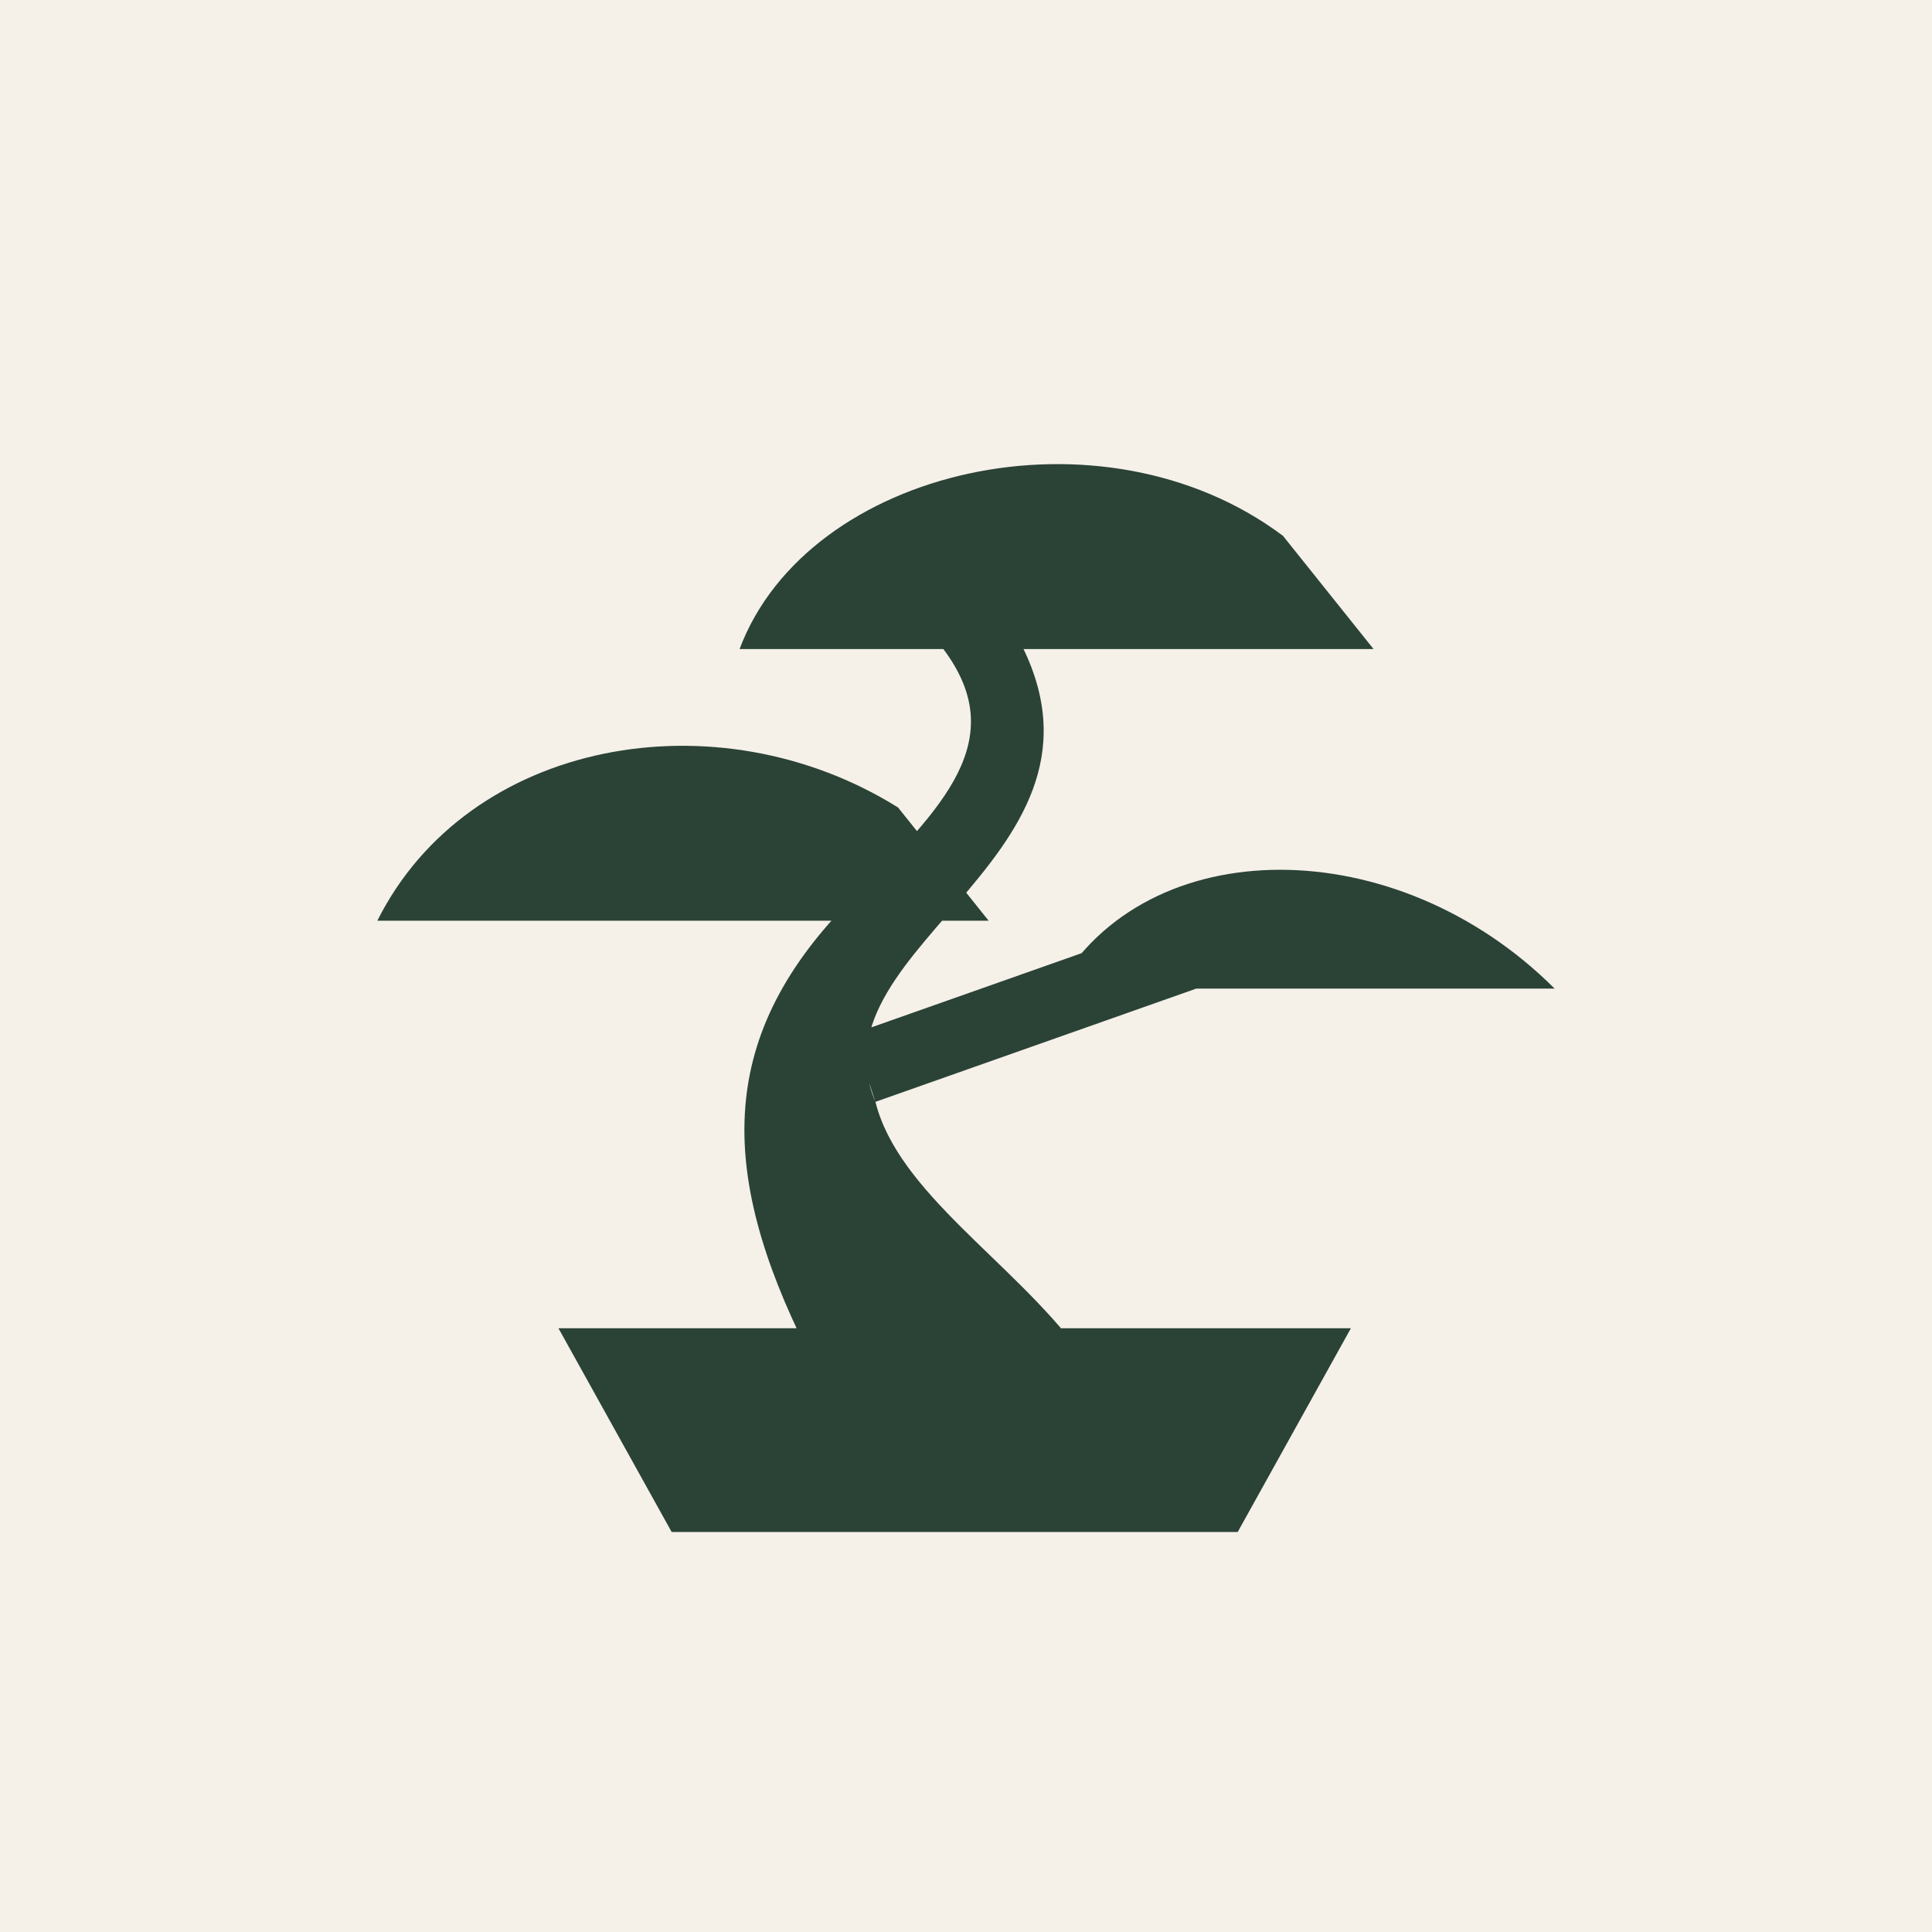
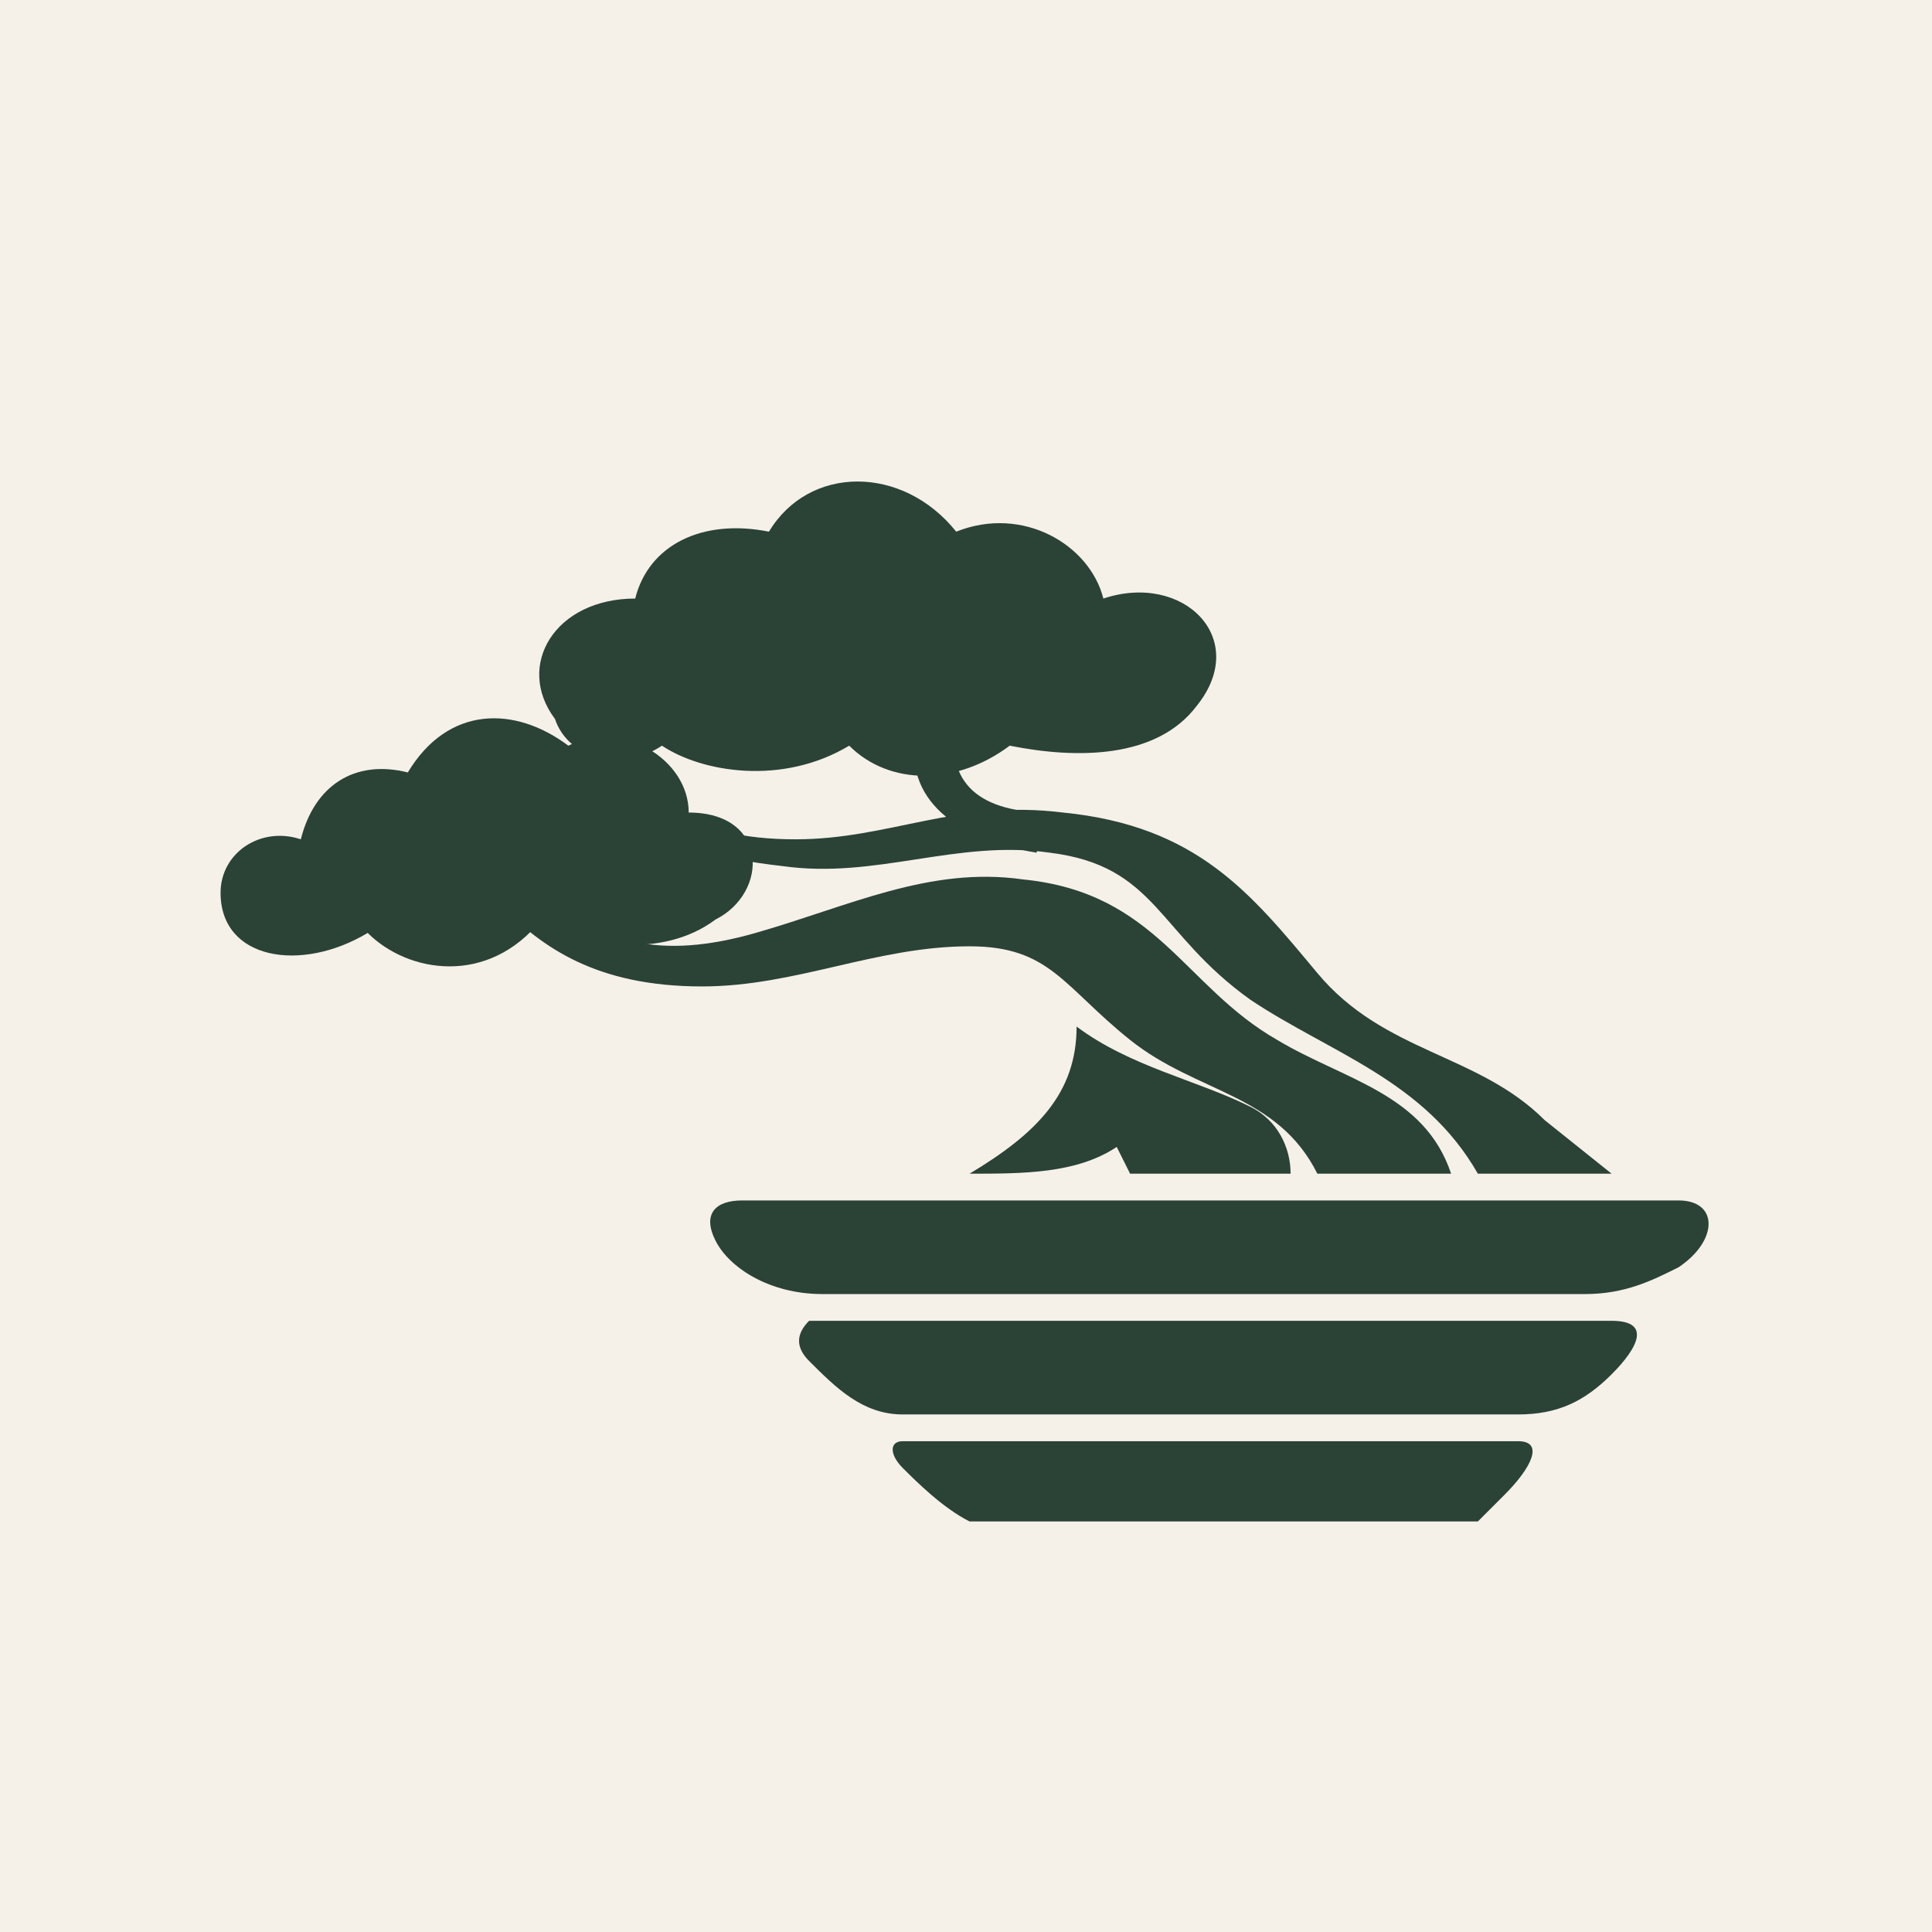
- <svg xmlns="http://www.w3.org/2000/svg" width="512" height="512" viewBox="0 0 512 512" role="img" aria-label="BONSAI3D">
-   <rect width="512" height="512" fill="#f5f1e8" />
-   <g transform="translate(64 64) scale(6)">
-     <path fill="#2b4237" d="M22 18C25 10 38 7 46 13L50 18Z M6 30C10 22 21 20 29 25L33 30Z M36 33C40 26 51 26 58 33Z M34 17C40 27 25 31 28 38C29 42 34 45 37 49H25C21 41 21 35 27 29C31 25 34 22 31 18Z M27 35L44 29L45 32L28 38Z M14 48H49L44 57H19Z" />
+ <svg xmlns="http://www.w3.org/2000/svg" width="512" height="512" viewBox="0 0 120 120" role="img" aria-label="BONSAI3D">
+   <rect width="120" height="120" fill="#f5f1e8" />
+   <g fill="#2b4237" transform="translate(11 27) scale(.9)">
+     <g id="groeilijnen" transform="translate(3 3) scale(0.923077)">
+       <g id="groeilijnen-tree">
+         <path d="M25 18C22 14 25 9 31 9C32 5 36 3 41 4C44-1 51-1 55 4C60 2 65 5 66 9C72 7 77 12 73 17C70 21 64 21 59 20C55 23 50 23 47 20C42 23 36 22 33 20C30 22 26 21 25 18Z" />
+         <path d="M0 31C0 28 3 26 6 27C7 23 10 21 14 22C17 17 22 17 26 20C30 18 35 21 35 25C41 25 41 31 37 33C33 36 27 35 24 33C20 38 14 37 11 34C6 37 0 36 0 31Z" />
+         <path d="M32 18C31 24 35 27 43 27C50 27 55 24 63 25C73 26 77 31 82 37C87 43 94 43 99 48L104 52H94C90 45 83 43 77 39C70 34 70 29 62 28C55 27 49 30 42 29C33 28 28 25 29 21Z" />
+         <path d="M23 30C28 35 33 36 40 34C47 32 53 29 60 30C70 31 72 38 79 42C84 45 90 46 92 52H82C79 46 73 46 68 42C63 38 62 35 56 35C49 35 43 38 36 38C28 38 24 35 21 32Z" />
+         <path d="M64 41C68 44 73 45 77 47C79 48 80 50 80 52H68L67 50C64 52 60 52 56 52C61 49 64 46 64 41Z" />
+         <path d="M52 19L55 18C54 23 57 25 62 25L61 28C55 27 51 24 52 19Z" />
+       </g>
+       <g id="three-layer-pot">
+         <path d="M39 54H109C112 54 112 57 109 59C107 60 105 61 102 61H45C41 61 38 59 37 57C36 55 37 54 39 54Z" />
+         <path d="M44 63H104C107 63 106 65 104 67C102 69 100 70 97 70H51C48 70 46 68 44 66C43 65 43 64 44 63Z" />
+         <path d="M51 72H97C99 72 98 74 96 76L94 78H56C54 77 52 75 51 74C50 73 50 72 51 72Z" />
+       </g>
+     </g>
  </g>
</svg>
